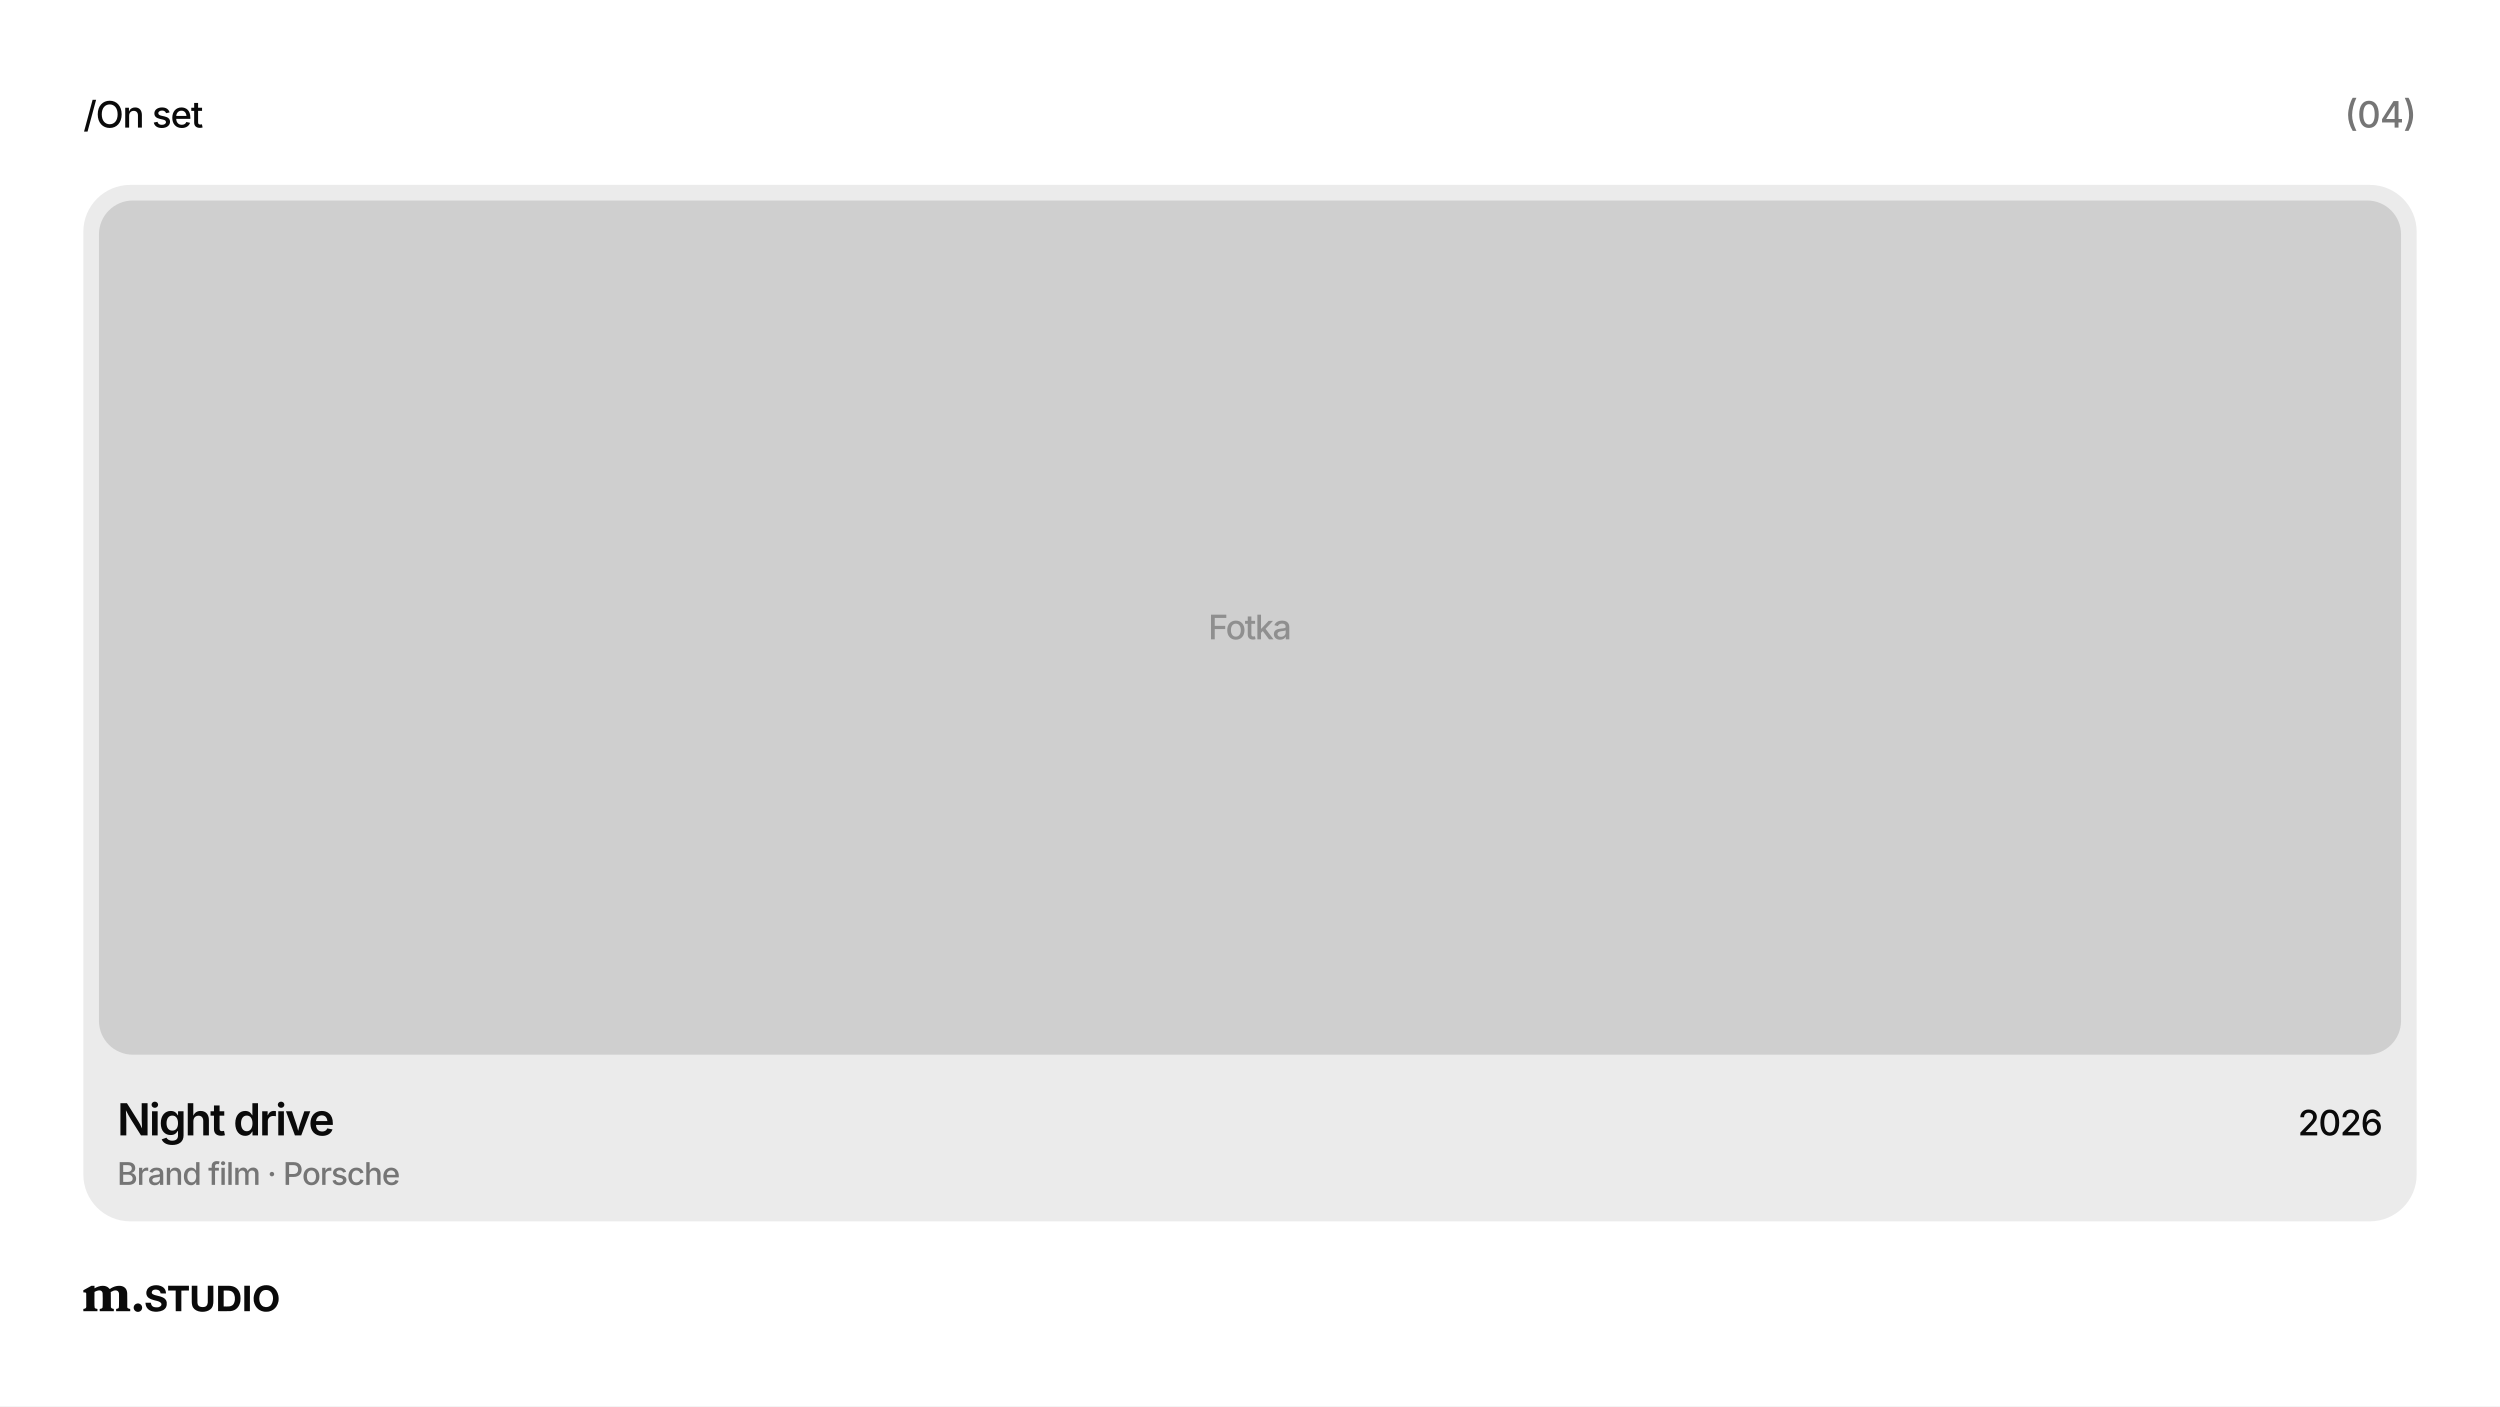
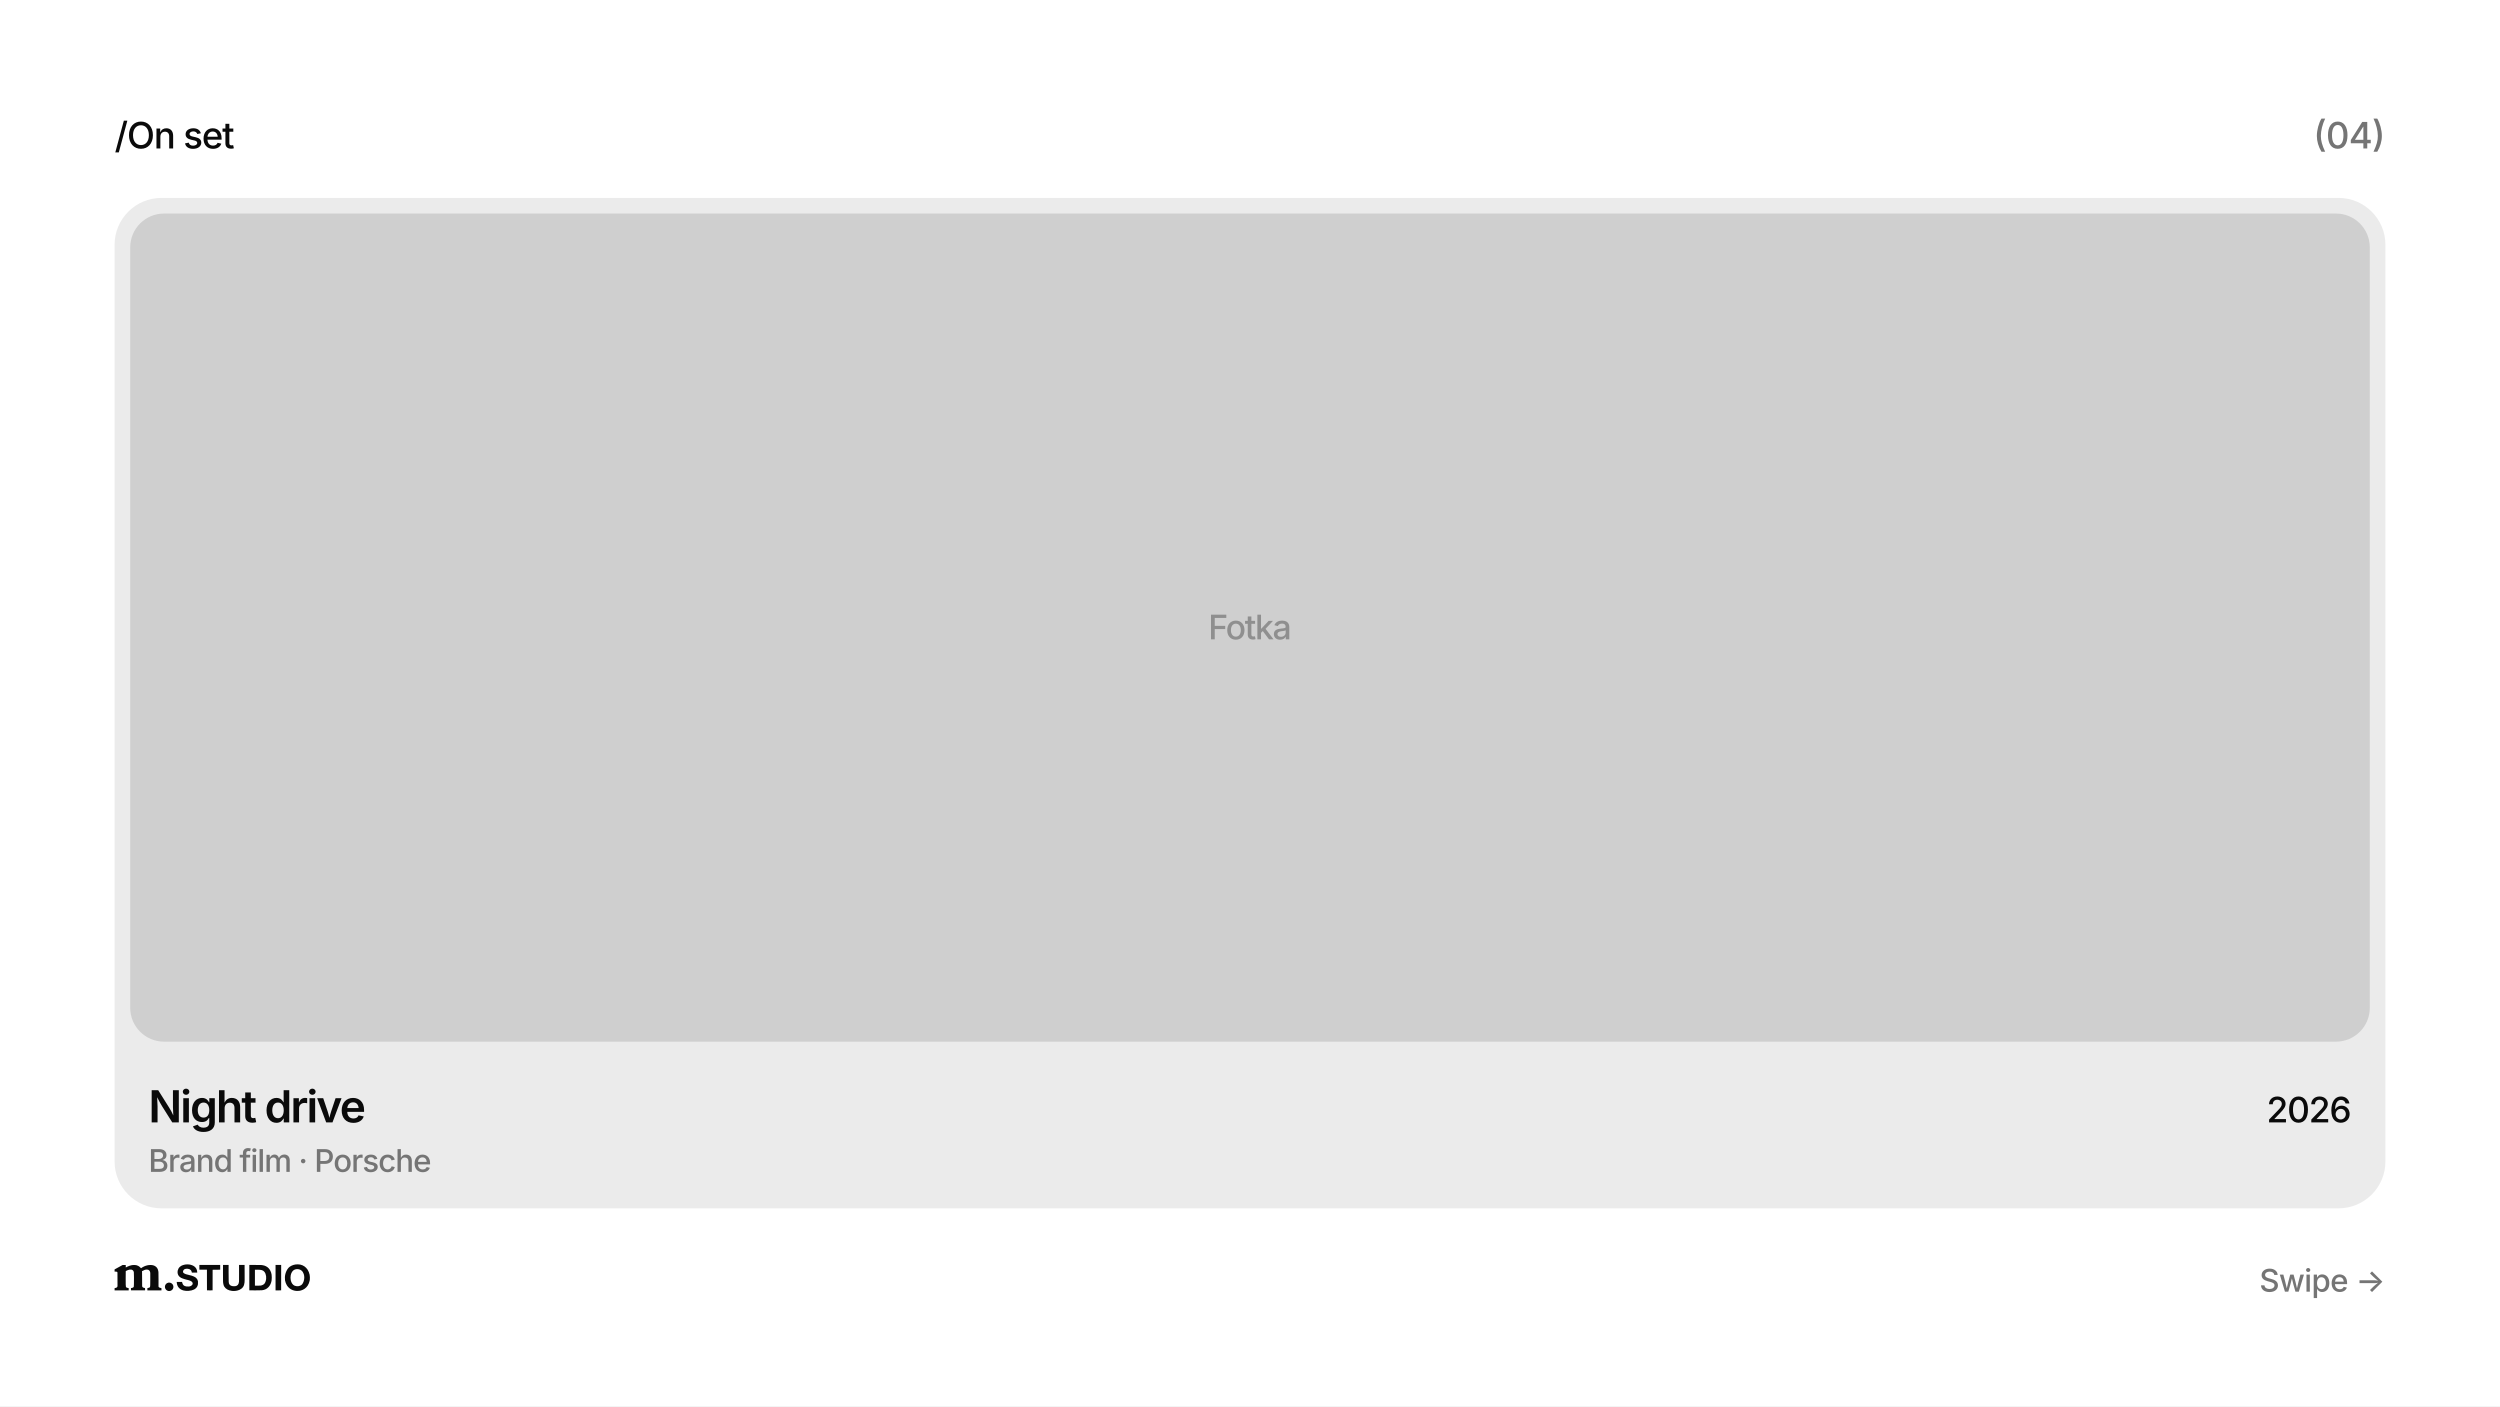
<svg xmlns="http://www.w3.org/2000/svg" width="1920" height="1080" viewBox="0 0 1920 1080">
  <rect id="Background" width="1920" height="1080" fill="#FFFFFF" />
  <g id="Section label">
-     <text id="Label" x="64" y="98" font-family="Inter" font-size="28" font-weight="500" letter-spacing="-0.84" fill="#0A0A0A" text-anchor="start">/On set</text>
-     <text id="Index" x="1856" y="98" font-family="Inter" font-size="28" font-weight="500" letter-spacing="-0.56" fill="#757575" text-anchor="end">(04)</text>
+     <text id="Label" x="88" y="114" font-family="Inter" font-size="28" font-weight="500" letter-spacing="-0.84" fill="#0A0A0A" text-anchor="start">/On set</text>
+     <text id="Index" x="1832" y="114" font-family="Inter" font-size="28" font-weight="500" letter-spacing="-0.56" fill="#757575" text-anchor="end">(04)</text>
  </g>
  <g id="Card – Night drive">
-     <rect id="Card" x="64" y="142" width="1792" height="796" rx="36" fill="#EBEBEB" />
-     <rect id="Photo – vložte obrázek" x="76" y="154" width="1768" height="656" rx="26" fill="#CFCFCF" />
+     <rect id="Card" x="88" y="152" width="1744" height="776" rx="36" fill="#EBEBEB" />
+     <rect id="Photo – vložte obrázek" x="100" y="164" width="1720" height="636" rx="26" fill="#CFCFCF" />
    <text id="Hint – smazat" x="960" y="491" font-family="Inter" font-size="26" font-weight="500" letter-spacing="-1.04" fill="#8F8F8F" text-anchor="middle">Fotka</text>
-     <text id="Title" x="90" y="872" font-family="Inter" font-size="34" font-weight="600" letter-spacing="-1.36" fill="#0A0A0A" text-anchor="start">Night drive</text>
-     <text id="Year" x="1830" y="872" font-family="Inter" font-size="27" font-weight="500" letter-spacing="-0.82" fill="#0A0A0A" text-anchor="end">2026</text>
-     <text id="Scope" x="90" y="910" font-family="Inter" font-size="24" font-weight="500" letter-spacing="-0.73" fill="#757575" text-anchor="start">Brand film · Porsche</text>
+     <text id="Title" x="114" y="862" font-family="Inter" font-size="34" font-weight="600" letter-spacing="-1.36" fill="#0A0A0A" text-anchor="start">Night drive</text>
+     <text id="Year" x="1806" y="862" font-family="Inter" font-size="27" font-weight="500" letter-spacing="-0.82" fill="#0A0A0A" text-anchor="end">2026</text>
+     <text id="Scope" x="114" y="900" font-family="Inter" font-size="24" font-weight="500" letter-spacing="-0.73" fill="#757575" text-anchor="start">Brand film · Porsche</text>
  </g>
  <g id="Footer">
-     <g id="Logo m.STUDIO" transform="translate(64 987) scale(0.04688)">
+     <g id="Logo m.STUDIO" transform="translate(88 971) scale(0.04688)">
      <path fill="#0A0A0A" fill-rule="evenodd" d="M 879.37 436.51 C 864.89 433.36 853.86 426.92 842.98 415.27 C 811.69 381.76 821.75 327.27 863.08 306.46 C 892.07 291.86 927.01 299.29 947.94 324.50 C 956.60 334.93 961.33 346.26 962.94 360.46 C 965.06 379.12 960.44 396.23 949.28 411.08 C 933.78 431.70 905.14 442.11 879.37 436.51 Z  M 1923.50 435.50 C 1865.42 428.80 1820.12 403.39 1796.67 364.36 C 1787.73 349.47 1783.24 335.24 1779.53 310.00 C 1779.33 308.62 1778.89 305.70 1778.56 303.50 C 1778.23 301.30 1777.32 289.91 1776.53 278.19 C 1775.37 260.72 1775.22 234.60 1775.72 133.44 L 1776.32 10.00 L 1822.14 10.00 L 1867.96 10.00 L 1867.77 132.25 C 1867.52 301.63 1868.01 308.39 1882.16 329.55 C 1893.75 346.88 1915.15 356.74 1945.90 358.92 C 1991.95 362.18 2019.65 348.13 2031.46 315.51 C 2034.10 308.24 2037.31 293.82 2038.60 283.50 C 2039.01 280.20 2039.23 217.31 2039.08 143.75 L 2038.80 10.00 L 2084.26 10.00 L 2129.71 10.00 L 2130.44 138.80 C 2131.16 264.20 2131.06 274.47 2128.85 297.50 C 2123.33 355.12 2098.21 392.75 2049.74 415.99 C 2013.48 433.39 1967.20 440.54 1923.50 435.50 Z  M 1173.00 435.29 C 1164.03 434.73 1140.11 431.03 1131.50 428.86 C 1100.40 421.02 1077.96 408.95 1058.40 389.53 C 1040.08 371.35 1029.18 351.32 1022.51 323.61 C 1019.76 312.17 1018.00 300.21 1018.00 292.92 L 1018.00 287.98 L 1061.66 288.24 L 1105.31 288.50 L 1106.98 296.50 C 1109.65 309.29 1111.89 315.92 1116.59 325.05 C 1131.38 353.75 1159.23 365.37 1209.32 363.72 C 1226.43 363.16 1231.86 362.07 1244.88 356.56 C 1259.75 350.27 1271.81 339.95 1276.78 329.25 C 1279.01 324.45 1279.46 322.09 1279.48 314.98 C 1279.50 307.32 1279.16 305.77 1276.18 299.71 C 1267.45 281.98 1248.37 270.04 1212.56 259.91 C 1204.89 257.74 1197.69 255.79 1196.56 255.56 C 1195.43 255.34 1191.35 254.40 1187.50 253.48 C 1183.65 252.56 1179.60 251.63 1178.50 251.41 C 1163.24 248.40 1132.49 238.77 1105.51 228.56 C 1084.18 220.48 1061.22 203.55 1049.70 187.42 C 1043.84 179.20 1037.18 164.28 1034.34 153.00 C 1030.79 138.90 1030.58 117.28 1033.86 103.73 C 1040.18 77.68 1049.95 60.03 1067.32 43.33 C 1082.54 28.69 1097.58 19.99 1121.00 12.28 C 1145.06 4.36 1167.80 0.70 1193.00 0.69 C 1221.60 0.69 1245.09 4.95 1269.00 14.48 C 1284.23 20.55 1298.68 28.58 1309.45 36.98 C 1322.01 46.76 1334.98 62.69 1341.62 76.50 C 1348.51 90.83 1353.96 115.16 1353.99 131.76 L 1354.00 136.02 L 1309.82 135.76 L 1265.64 135.50 L 1263.96 127.00 C 1260.81 111.15 1257.26 104.12 1247.11 93.65 C 1236.14 82.33 1226.19 77.65 1205.34 73.97 C 1191.31 71.50 1180.25 71.47 1166.92 73.88 C 1143.86 78.06 1133.33 85.48 1124.76 103.63 C 1120.52 112.62 1119.69 124.25 1122.79 131.26 C 1128.10 143.26 1143.56 153.66 1167.50 161.32 C 1171.90 162.72 1183.83 165.90 1194.00 168.37 C 1266.09 185.87 1277.38 189.27 1300.80 200.54 C 1318.01 208.82 1328.59 215.93 1338.75 226.05 C 1353.72 240.96 1362.70 258.24 1366.04 278.55 C 1367.55 287.72 1367.51 314.31 1365.98 325.00 C 1364.42 335.86 1358.06 355.40 1353.33 363.91 C 1329.85 406.07 1283.94 429.01 1211.00 435.03 C 1200.81 435.87 1184.23 435.98 1173.00 435.29 Z  M 2972.50 435.38 C 2955.78 433.65 2934.56 428.70 2917.75 422.62 C 2879.75 408.86 2844.83 379.91 2822.16 343.35 C 2809.02 322.17 2796.58 289.40 2793.54 268.00 C 2793.19 265.52 2792.47 261.48 2791.94 259.00 C 2790.18 250.82 2789.21 224.60 2790.07 208.32 C 2792.40 164.38 2807.31 118.34 2831.43 80.66 C 2839.25 68.42 2840.67 66.58 2849.50 57.15 C 2874.67 30.27 2918.47 9.35 2963.90 2.52 C 2987.08 -0.97 3018.61 -0.29 3040.50 4.15 C 3090.93 14.39 3133.48 43.73 3162.40 88.19 C 3177.05 110.72 3190.18 143.78 3195.49 171.50 C 3199.83 194.18 3201.14 228.68 3198.47 250.00 C 3197.61 256.88 3196.72 263.18 3196.49 264.00 C 3196.26 264.82 3195.87 266.62 3195.61 268.00 C 3190.42 296.02 3178.32 326.19 3163.15 349.00 C 3136.86 388.52 3098.67 416.02 3052.50 428.68 C 3032.39 434.19 3024.88 435.16 3000.00 435.49 C 2987.07 435.65 2974.70 435.61 2972.50 435.38 Z  M 0.23 408.29 L 0.50 389.58 L 12.19 387.37 C 36.38 382.80 44.98 375.41 47.98 356.61 C 49.32 348.27 48.51 140.55 47.12 134.79 C 45.57 128.35 42.78 124.66 37.49 122.02 C 32.94 119.76 31.10 119.52 16.25 119.16 L -0.00 118.77 L 0.01 101.13 L 0.02 83.50 L 15.76 74.86 C 33.28 65.24 61.73 49.58 84.50 37.00 C 92.75 32.45 101.30 27.74 103.50 26.55 C 105.70 25.36 112.96 21.37 119.62 17.69 L 131.74 11.00 L 157.37 11.00 L 183.00 11.00 L 183.00 31.50 C 183.00 42.78 183.27 52.00 183.60 52.00 C 183.92 52.00 185.39 51.17 186.85 50.16 C 196.33 43.59 228.63 29.19 248.50 22.69 C 275.33 13.91 294.33 10.68 319.50 10.65 C 346.26 10.61 362.94 14.11 383.50 24.04 C 399.02 31.54 405.45 36.26 419.80 50.66 C 427.12 58.00 433.39 64.00 433.74 64.00 C 434.09 64.00 435.30 63.16 436.44 62.13 C 444.27 55.01 468.19 41.07 485.53 33.51 C 520.75 18.15 552.83 11.06 587.33 11.02 C 619.29 10.98 643.05 16.88 665.00 30.30 C 692.32 47.01 709.03 72.73 715.51 108.00 C 715.76 109.38 716.19 111.62 716.46 113.00 C 716.73 114.38 717.67 122.47 718.54 131.00 C 719.92 144.38 720.10 161.34 719.85 255.00 L 719.57 363.50 L 722.20 369.18 C 726.47 378.41 733.37 382.21 754.50 386.98 C 759.45 388.09 764.51 389.24 765.75 389.52 C 767.98 390.03 768.00 390.17 768.00 408.52 L 768.00 427.00 L 652.48 427.00 L 536.96 427.00 L 537.23 408.25 L 537.50 389.50 L 547.18 387.81 C 566.02 384.53 576.10 379.37 580.64 370.69 C 583.79 364.69 584.41 346.52 584.73 251.00 C 585.10 140.77 585.11 143.53 584.54 139.00 C 582.33 121.22 577.13 109.36 567.26 99.57 C 557.22 89.60 544.80 85.30 527.00 85.62 C 514.77 85.84 504.70 87.67 491.77 92.01 C 481.56 95.44 456.18 107.73 451.58 111.47 L 448.67 113.84 L 449.94 128.58 C 450.89 139.62 451.14 169.90 450.93 249.41 C 450.78 307.76 451.01 357.30 451.46 359.50 C 453.34 368.76 459.31 376.57 467.86 380.93 C 472.93 383.51 492.59 388.96 498.50 389.42 C 499.13 389.47 499.50 396.39 499.50 408.00 L 499.50 426.50 L 384.00 426.50 L 268.50 426.50 L 268.50 408.00 L 268.50 389.50 L 280.50 387.47 C 295.30 384.95 303.33 381.50 309.37 375.04 C 315.37 368.62 315.28 369.22 316.88 325.00 C 318.72 274.00 317.82 145.70 315.50 130.00 C 312.35 108.61 298.81 92.63 279.50 87.52 C 272.36 85.63 255.55 85.36 245.50 86.98 C 230.25 89.44 209.11 96.99 192.50 105.91 L 183.50 110.74 L 182.78 120.62 C 182.38 126.06 181.96 174.15 181.84 227.50 C 181.61 326.51 182.35 354.70 185.50 366.89 C 187.11 373.16 190.88 377.53 198.01 381.41 C 203.04 384.15 216.41 388.00 220.91 388.01 C 222.33 388.01 225.19 388.48 227.25 389.05 L 231.00 390.09 L 231.00 408.55 L 231.00 427.00 L 115.48 427.00 L -0.04 427.00 L 0.23 408.29 Z  M 1513.68 426.34 C 1513.30 425.97 1513.00 349.69 1513.00 256.83 L 1513.00 88.00 L 1451.00 88.00 L 1389.00 88.00 L 1389.00 49.00 L 1389.00 10.00 L 1559.50 10.00 L 1730.00 10.00 L 1730.00 49.00 L 1730.00 88.00 L 1710.16 88.00 C 1699.25 88.00 1671.36 88.30 1648.17 88.66 L 1606.01 89.33 L 1605.75 257.91 L 1605.50 426.50 L 1559.93 426.76 C 1534.86 426.90 1514.05 426.72 1513.68 426.34 Z  M 2207.46 425.75 C 2207.20 425.06 2207.10 331.35 2207.24 217.50 L 2207.50 10.50 L 2304.50 10.53 C 2399.96 10.55 2401.74 10.59 2416.74 12.81 C 2443.35 16.75 2461.16 22.04 2479.50 31.44 C 2512.63 48.42 2535.19 71.47 2551.99 105.50 C 2562.17 126.13 2567.07 140.70 2570.48 160.50 C 2571.34 165.45 2572.23 170.18 2572.48 171.00 C 2573.67 175.02 2575.07 199.53 2575.07 216.50 C 2575.07 233.53 2573.80 256.30 2572.46 263.00 C 2571.53 267.68 2571.01 270.50 2569.95 276.50 C 2563.58 312.64 2543.59 351.75 2519.10 376.00 C 2489.86 404.95 2458.05 419.69 2413.34 424.99 C 2397.64 426.86 2390.14 426.99 2302.22 427.00 C 2227.71 427.00 2207.84 426.74 2207.46 425.75 Z  M 2637.00 218.51 L 2637.00 10.00 L 2683.00 10.00 L 2729.00 10.00 L 2728.75 218.25 L 2728.50 426.50 L 2682.75 426.76 L 2637.00 427.02 L 2637.00 218.51 Z  M 3016.58 357.05 C 3042.73 351.53 3063.17 339.87 3075.24 323.60 C 3082.31 314.07 3092.73 293.39 3096.88 280.67 C 3110.36 239.38 3111.27 198.01 3099.52 160.50 C 3084.32 111.96 3050.22 83.15 3003.02 78.97 C 2976.31 76.60 2949.73 83.54 2930.98 97.77 C 2909.40 114.15 2892.16 145.25 2885.49 179.86 C 2880.83 204.03 2881.09 235.94 2886.14 260.50 C 2895.17 304.37 2920.07 339.01 2951.18 351.01 C 2971.29 358.76 2997.15 361.15 3016.58 357.05 Z  M 2391.42 348.01 C 2398.23 346.92 2404.86 345.62 2406.15 345.13 C 2407.44 344.64 2408.72 344.26 2409.00 344.28 C 2410.50 344.41 2421.41 340.30 2427.30 337.37 C 2452.13 325.07 2463.73 310.66 2474.35 278.91 C 2492.33 225.24 2484.06 160.20 2454.60 123.42 C 2432.91 96.34 2405.77 87.99 2339.50 88.01 C 2323.00 88.01 2307.14 88.30 2304.25 88.65 L 2299.00 89.28 L 2299.00 219.10 L 2299.00 348.93 L 2309.25 349.25 C 2314.89 349.43 2332.89 349.67 2349.27 349.79 C 2374.84 349.97 2380.78 349.72 2391.42 348.01 Z" />
    </g>
+     <text id="Hint" x="1832" y="992" font-family="Inter" font-size="24" font-weight="500" letter-spacing="-0.48" fill="#757575" text-anchor="end">Swipe →</text>
  </g>
</svg>
